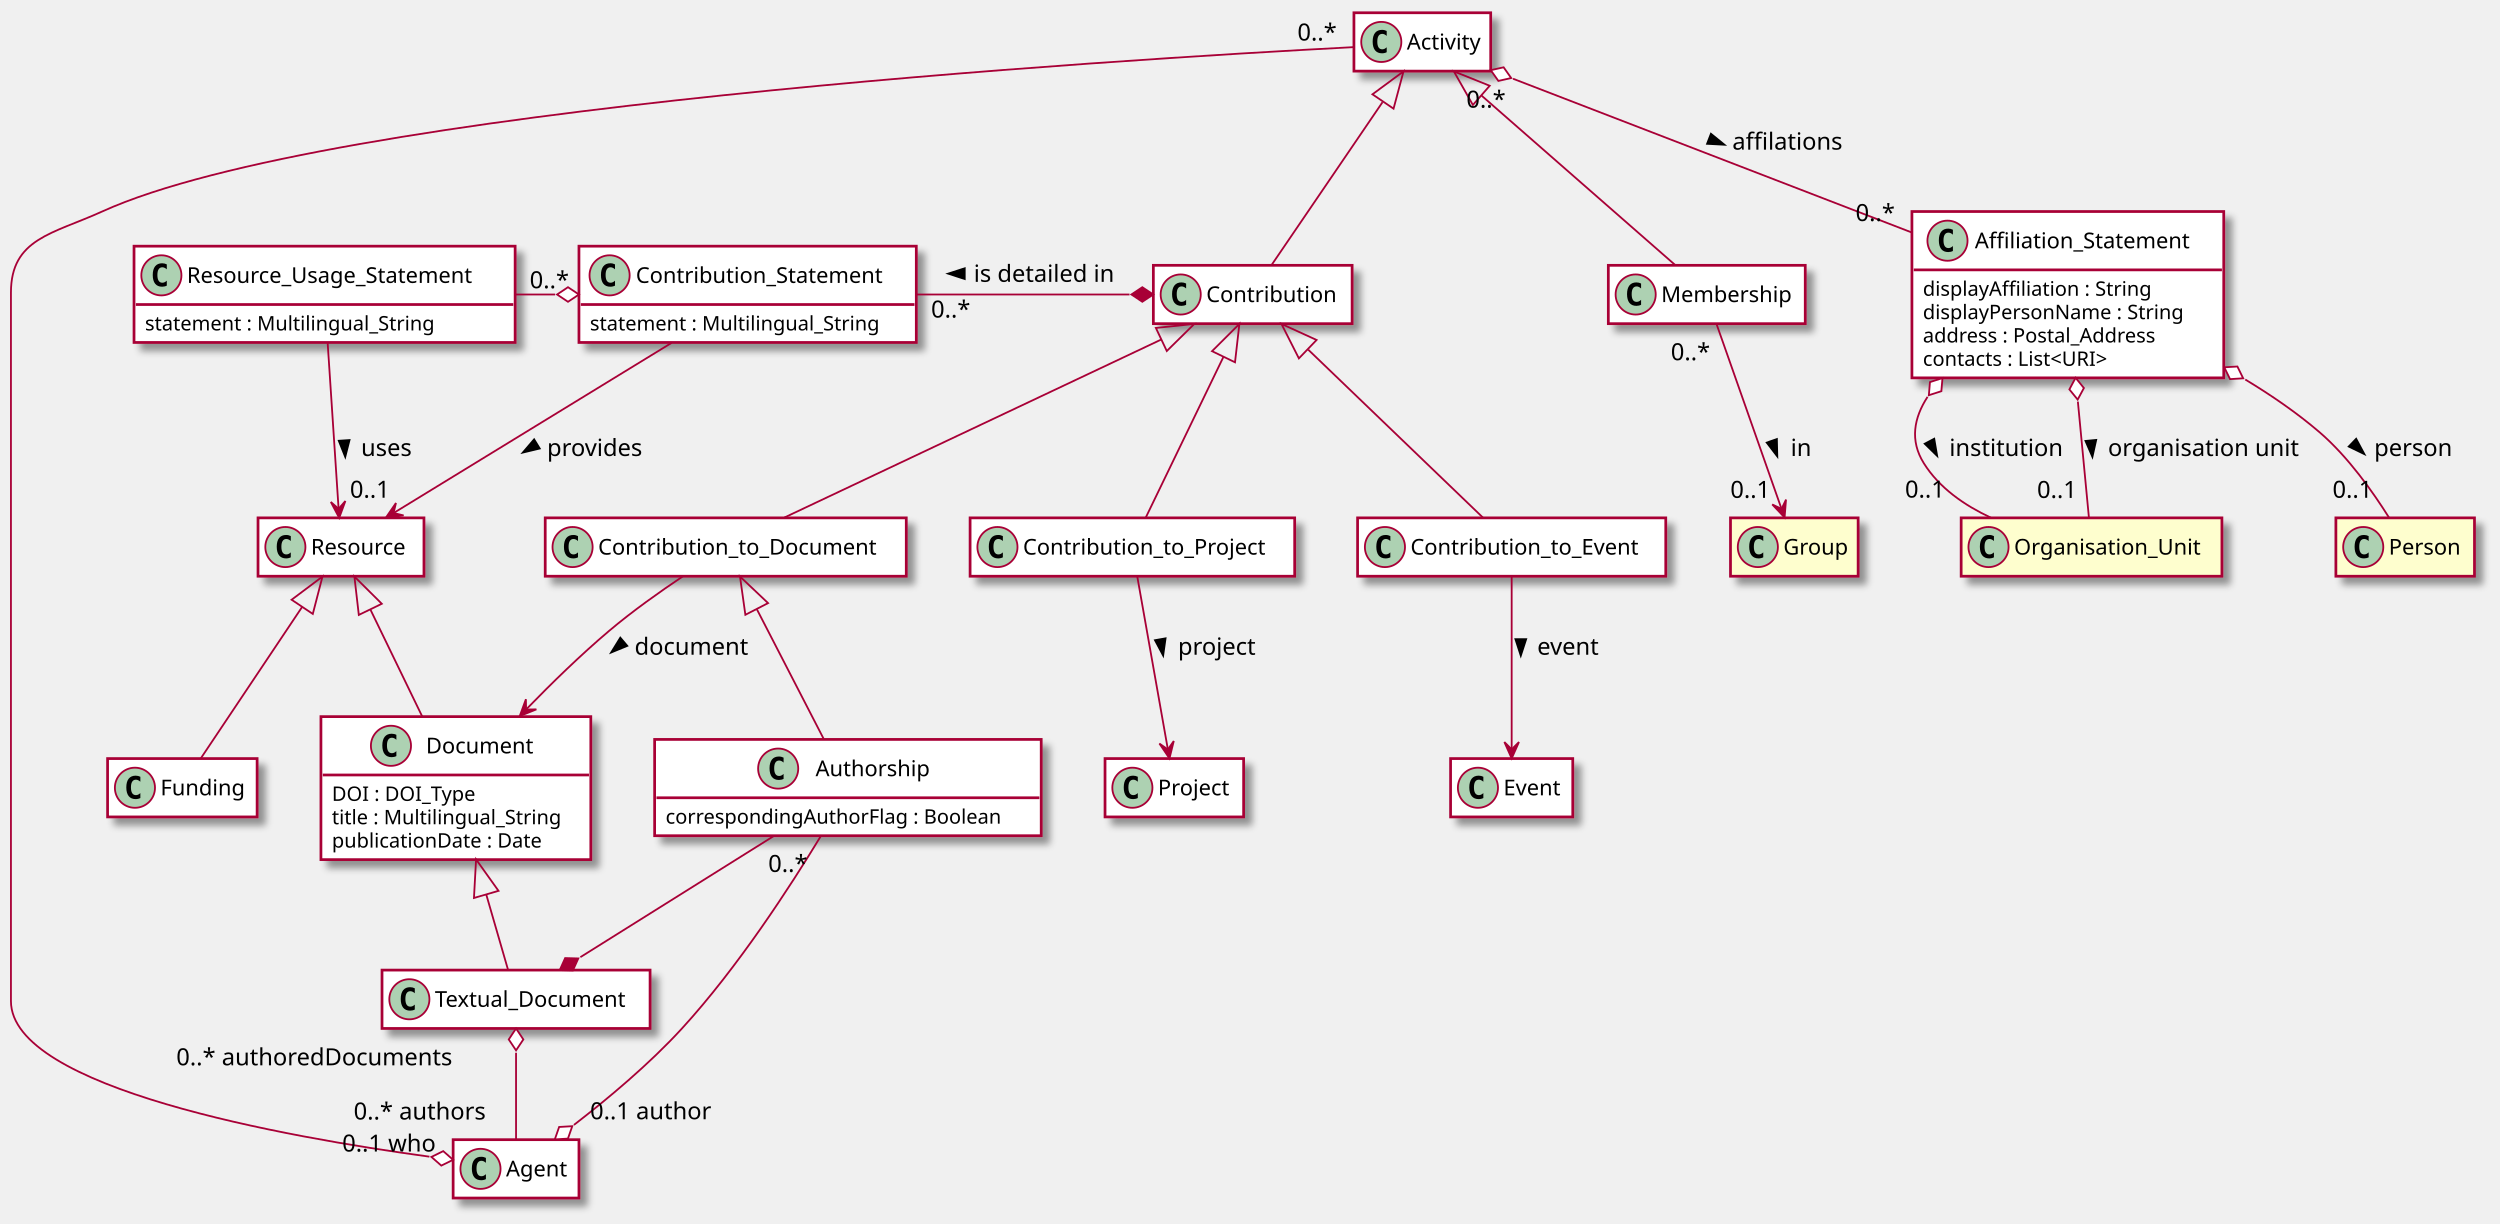
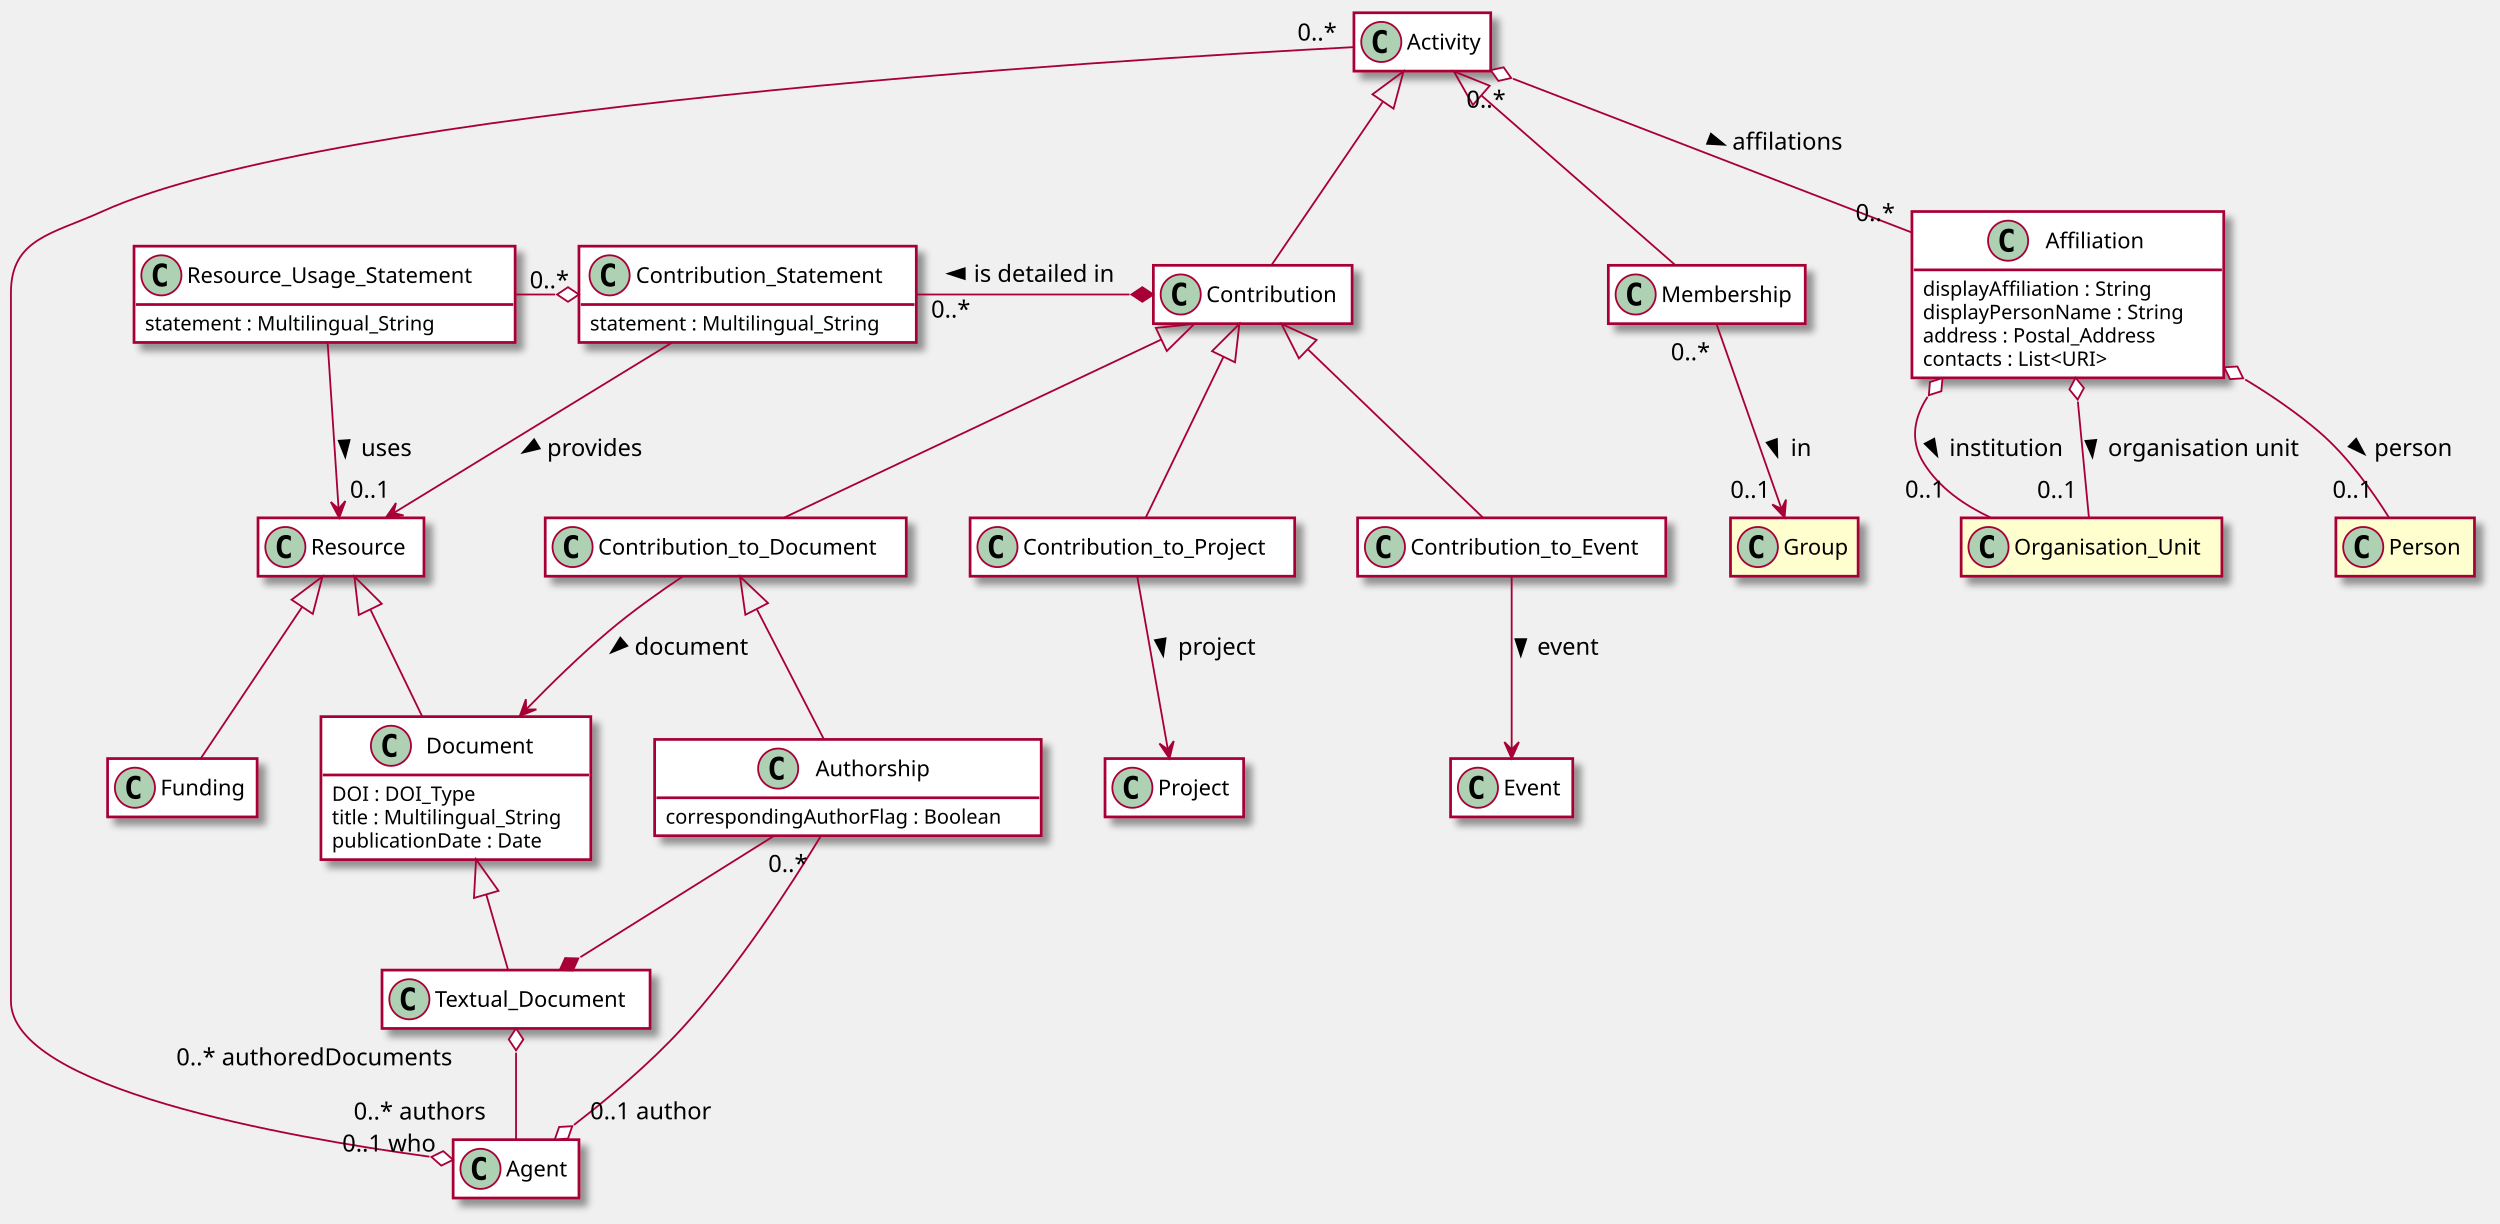
<svg xmlns="http://www.w3.org/2000/svg" contentScriptType="application/ecmascript" contentStyleType="text/css" height="671px" preserveAspectRatio="none" style="width:1371px;height:671px;background:#FFFFFF;" version="1.1" viewBox="0 0 1371 671" width="1371px" zoomAndPan="magnify">
  <defs>
-     <filter height="300%" id="fdvazflbhv14t" width="300%" x="-1" y="-1">
+     <filter height="300%" id="f17tbpkpw16xdt" width="300%" x="-1" y="-1">
      <feGaussianBlur result="blurOut" stdDeviation="2.0" />
      <feColorMatrix in="blurOut" result="blurOut2" type="matrix" values="0 0 0 0 0 0 0 0 0 0 0 0 0 0 0 0 0 0 .4 0" />
      <feOffset dx="4.0" dy="4.0" in="blurOut2" result="blurOut3" />
      <feBlend in="SourceGraphic" in2="blurOut3" mode="normal" />
    </filter>
  </defs>
  <g>
-     <rect codeLine="52" fill="#FFFFFF" filter="url(#fdvazflbhv14t)" height="32" id="Activity" style="stroke:#A80036;stroke-width:1.5;" width="75" x="742.5" y="7" />
+     <rect codeLine="52" fill="#FFFFFF" filter="url(#f17tbpkpw16xdt)" height="32" id="Activity" style="stroke:#A80036;stroke-width:1.5;" width="75" x="742.5" y="7" />
    <ellipse cx="757.5" cy="23" fill="#ADD1B2" rx="11" ry="11" style="stroke:#A80036;stroke-width:1.0;" />
    <path d="M760.469,28.641 Q759.891,28.938 759.25,29.078 Q758.609,29.234 757.906,29.234 Q755.406,29.234 754.078,27.594 Q752.766,25.938 752.766,22.812 Q752.766,19.688 754.078,18.031 Q755.406,16.375 757.906,16.375 Q758.609,16.375 759.25,16.531 Q759.906,16.688 760.469,16.984 L760.469,19.703 Q759.844,19.125 759.25,18.859 Q758.656,18.578 758.031,18.578 Q756.688,18.578 756,19.656 Q755.312,20.719 755.312,22.812 Q755.312,24.906 756,25.984 Q756.688,27.047 758.031,27.047 Q758.656,27.047 759.25,26.781 Q759.844,26.5 760.469,25.922 L760.469,28.641 Z " fill="#000000" />
    <text fill="#000000" font-family="sans-serif" font-size="12" lengthAdjust="spacing" textLength="43" x="771.5" y="27.154">Activity</text>
-     <rect codeLine="23" fill="#FFFFFF" filter="url(#fdvazflbhv14t)" height="32" id="Agent" style="stroke:#A80036;stroke-width:1.5;" width="69" x="248.5" y="625" />
+     <rect codeLine="23" fill="#FFFFFF" filter="url(#f17tbpkpw16xdt)" height="32" id="Agent" style="stroke:#A80036;stroke-width:1.5;" width="69" x="248.5" y="625" />
    <ellipse cx="263.5" cy="641" fill="#ADD1B2" rx="11" ry="11" style="stroke:#A80036;stroke-width:1.0;" />
    <path d="M266.469,646.641 Q265.891,646.938 265.25,647.078 Q264.609,647.234 263.906,647.234 Q261.406,647.234 260.078,645.594 Q258.766,643.938 258.766,640.812 Q258.766,637.688 260.078,636.031 Q261.406,634.375 263.906,634.375 Q264.609,634.375 265.25,634.531 Q265.906,634.688 266.469,634.984 L266.469,637.703 Q265.844,637.125 265.25,636.859 Q264.656,636.578 264.031,636.578 Q262.688,636.578 262,637.656 Q261.312,638.719 261.312,640.812 Q261.312,642.906 262,643.984 Q262.688,645.047 264.031,645.047 Q264.656,645.047 265.25,644.781 Q265.844,644.5 266.469,643.922 L266.469,646.641 Z " fill="#000000" />
    <text fill="#000000" font-family="sans-serif" font-size="12" lengthAdjust="spacing" textLength="37" x="277.5" y="645.154">Agent</text>
-     <rect codeLine="88" fill="#FFFFFF" filter="url(#fdvazflbhv14t)" height="32" id="Contribution" style="stroke:#A80036;stroke-width:1.5;" width="109" x="632.5" y="145.5" />
+     <rect codeLine="88" fill="#FFFFFF" filter="url(#f17tbpkpw16xdt)" height="32" id="Contribution" style="stroke:#A80036;stroke-width:1.5;" width="109" x="632.5" y="145.5" />
    <ellipse cx="647.5" cy="161.5" fill="#ADD1B2" rx="11" ry="11" style="stroke:#A80036;stroke-width:1.0;" />
    <path d="M650.469,167.141 Q649.891,167.438 649.25,167.578 Q648.609,167.734 647.906,167.734 Q645.406,167.734 644.078,166.094 Q642.766,164.438 642.766,161.312 Q642.766,158.188 644.078,156.531 Q645.406,154.875 647.906,154.875 Q648.609,154.875 649.25,155.031 Q649.906,155.188 650.469,155.484 L650.469,158.203 Q649.844,157.625 649.25,157.359 Q648.656,157.078 648.031,157.078 Q646.688,157.078 646,158.156 Q645.312,159.219 645.312,161.312 Q645.312,163.406 646,164.484 Q646.688,165.547 648.031,165.547 Q648.656,165.547 649.25,165.281 Q649.844,165 650.469,164.422 L650.469,167.141 Z " fill="#000000" />
    <text fill="#000000" font-family="sans-serif" font-size="12" lengthAdjust="spacing" textLength="77" x="661.5" y="165.654">Contribution</text>
-     <rect codeLine="94" fill="#FFFFFF" filter="url(#fdvazflbhv14t)" height="52.805" id="Contribution_Statement" style="stroke:#A80036;stroke-width:1.5;" width="185" x="317.5" y="135" />
+     <rect codeLine="94" fill="#FFFFFF" filter="url(#f17tbpkpw16xdt)" height="52.805" id="Contribution_Statement" style="stroke:#A80036;stroke-width:1.5;" width="185" x="317.5" y="135" />
    <ellipse cx="334.3" cy="151" fill="#ADD1B2" rx="11" ry="11" style="stroke:#A80036;stroke-width:1.0;" />
    <path d="M337.269,156.641 Q336.691,156.938 336.05,157.078 Q335.409,157.234 334.706,157.234 Q332.206,157.234 330.878,155.594 Q329.566,153.938 329.566,150.812 Q329.566,147.688 330.878,146.031 Q332.206,144.375 334.706,144.375 Q335.409,144.375 336.05,144.531 Q336.706,144.688 337.269,144.984 L337.269,147.703 Q336.644,147.125 336.05,146.859 Q335.456,146.578 334.831,146.578 Q333.488,146.578 332.8,147.656 Q332.113,148.719 332.113,150.812 Q332.113,152.906 332.8,153.984 Q333.488,155.047 334.831,155.047 Q335.456,155.047 336.05,154.781 Q336.644,154.5 337.269,153.922 L337.269,156.641 Z " fill="#000000" />
    <text fill="#000000" font-family="sans-serif" font-size="12" lengthAdjust="spacing" textLength="149" x="348.7" y="155.154">Contribution_Statement</text>
    <line style="stroke:#A80036;stroke-width:1.5;" x1="318.5" x2="501.5" y1="167" y2="167" />
    <text fill="#000000" font-family="sans-serif" font-size="11" lengthAdjust="spacing" textLength="173" x="323.5" y="181.21">statement : Multilingual_String</text>
-     <rect codeLine="98" fill="#FFFFFF" filter="url(#fdvazflbhv14t)" height="52.805" id="Resource_Usage_Statement" style="stroke:#A80036;stroke-width:1.5;" width="209" x="73.5" y="135" />
+     <rect codeLine="98" fill="#FFFFFF" filter="url(#f17tbpkpw16xdt)" height="52.805" id="Resource_Usage_Statement" style="stroke:#A80036;stroke-width:1.5;" width="209" x="73.5" y="135" />
    <ellipse cx="88.5" cy="151" fill="#ADD1B2" rx="11" ry="11" style="stroke:#A80036;stroke-width:1.0;" />
    <path d="M91.469,156.641 Q90.891,156.938 90.25,157.078 Q89.609,157.234 88.906,157.234 Q86.406,157.234 85.078,155.594 Q83.766,153.938 83.766,150.812 Q83.766,147.688 85.078,146.031 Q86.406,144.375 88.906,144.375 Q89.609,144.375 90.25,144.531 Q90.906,144.688 91.469,144.984 L91.469,147.703 Q90.844,147.125 90.25,146.859 Q89.656,146.578 89.031,146.578 Q87.688,146.578 87,147.656 Q86.312,148.719 86.312,150.812 Q86.312,152.906 87,153.984 Q87.688,155.047 89.031,155.047 Q89.656,155.047 90.25,154.781 Q90.844,154.5 91.469,153.922 L91.469,156.641 Z " fill="#000000" />
    <text fill="#000000" font-family="sans-serif" font-size="12" lengthAdjust="spacing" textLength="177" x="102.5" y="155.154">Resource_Usage_Statement</text>
    <line style="stroke:#A80036;stroke-width:1.5;" x1="74.5" x2="281.5" y1="167" y2="167" />
    <text fill="#000000" font-family="sans-serif" font-size="11" lengthAdjust="spacing" textLength="173" x="79.5" y="181.21">statement : Multilingual_String</text>
-     <rect codeLine="102" fill="#FFFFFF" filter="url(#fdvazflbhv14t)" height="32" id="Resource" style="stroke:#A80036;stroke-width:1.5;" width="91" x="141.5" y="284" />
+     <rect codeLine="102" fill="#FFFFFF" filter="url(#f17tbpkpw16xdt)" height="32" id="Resource" style="stroke:#A80036;stroke-width:1.5;" width="91" x="141.5" y="284" />
    <ellipse cx="156.5" cy="300" fill="#ADD1B2" rx="11" ry="11" style="stroke:#A80036;stroke-width:1.0;" />
    <path d="M159.469,305.641 Q158.891,305.938 158.25,306.078 Q157.609,306.234 156.906,306.234 Q154.406,306.234 153.078,304.594 Q151.766,302.938 151.766,299.812 Q151.766,296.688 153.078,295.031 Q154.406,293.375 156.906,293.375 Q157.609,293.375 158.25,293.531 Q158.906,293.688 159.469,293.984 L159.469,296.703 Q158.844,296.125 158.25,295.859 Q157.656,295.578 157.031,295.578 Q155.688,295.578 155,296.656 Q154.312,297.719 154.312,299.812 Q154.312,301.906 155,302.984 Q155.688,304.047 157.031,304.047 Q157.656,304.047 158.25,303.781 Q158.844,303.5 159.469,302.922 L159.469,305.641 Z " fill="#000000" />
    <text fill="#000000" font-family="sans-serif" font-size="12" lengthAdjust="spacing" textLength="59" x="170.5" y="304.154">Resource</text>
-     <rect codeLine="105" fill="#FFFFFF" filter="url(#fdvazflbhv14t)" height="32" id="Funding" style="stroke:#A80036;stroke-width:1.5;" width="82" x="59" y="416" />
+     <rect codeLine="105" fill="#FFFFFF" filter="url(#f17tbpkpw16xdt)" height="32" id="Funding" style="stroke:#A80036;stroke-width:1.5;" width="82" x="59" y="416" />
    <ellipse cx="74" cy="432" fill="#ADD1B2" rx="11" ry="11" style="stroke:#A80036;stroke-width:1.0;" />
    <path d="M76.969,437.641 Q76.391,437.938 75.75,438.078 Q75.109,438.234 74.406,438.234 Q71.906,438.234 70.578,436.594 Q69.266,434.938 69.266,431.812 Q69.266,428.688 70.578,427.031 Q71.906,425.375 74.406,425.375 Q75.109,425.375 75.75,425.531 Q76.406,425.688 76.969,425.984 L76.969,428.703 Q76.344,428.125 75.75,427.859 Q75.156,427.578 74.531,427.578 Q73.188,427.578 72.5,428.656 Q71.812,429.719 71.812,431.812 Q71.812,433.906 72.5,434.984 Q73.188,436.047 74.531,436.047 Q75.156,436.047 75.75,435.781 Q76.344,435.5 76.969,434.922 L76.969,437.641 Z " fill="#000000" />
    <text fill="#000000" font-family="sans-serif" font-size="12" lengthAdjust="spacing" textLength="50" x="88" y="436.154">Funding</text>
-     <rect codeLine="111" fill="#FFFFFF" filter="url(#fdvazflbhv14t)" height="32" id="Contribution_to_Document" style="stroke:#A80036;stroke-width:1.5;" width="198" x="299" y="284" />
+     <rect codeLine="111" fill="#FFFFFF" filter="url(#f17tbpkpw16xdt)" height="32" id="Contribution_to_Document" style="stroke:#A80036;stroke-width:1.5;" width="198" x="299" y="284" />
    <ellipse cx="314" cy="300" fill="#ADD1B2" rx="11" ry="11" style="stroke:#A80036;stroke-width:1.0;" />
    <path d="M316.969,305.641 Q316.391,305.938 315.75,306.078 Q315.109,306.234 314.406,306.234 Q311.906,306.234 310.578,304.594 Q309.266,302.938 309.266,299.812 Q309.266,296.688 310.578,295.031 Q311.906,293.375 314.406,293.375 Q315.109,293.375 315.75,293.531 Q316.406,293.688 316.969,293.984 L316.969,296.703 Q316.344,296.125 315.75,295.859 Q315.156,295.578 314.531,295.578 Q313.188,295.578 312.5,296.656 Q311.812,297.719 311.812,299.812 Q311.812,301.906 312.5,302.984 Q313.188,304.047 314.531,304.047 Q315.156,304.047 315.75,303.781 Q316.344,303.5 316.969,302.922 L316.969,305.641 Z " fill="#000000" />
    <text fill="#000000" font-family="sans-serif" font-size="12" lengthAdjust="spacing" textLength="166" x="328" y="304.154">Contribution_to_Document</text>
-     <rect codeLine="8" fill="#FFFFFF" filter="url(#fdvazflbhv14t)" height="78.414" id="Document" style="stroke:#A80036;stroke-width:1.5;" width="148" x="176" y="393" />
+     <rect codeLine="8" fill="#FFFFFF" filter="url(#f17tbpkpw16xdt)" height="78.414" id="Document" style="stroke:#A80036;stroke-width:1.5;" width="148" x="176" y="393" />
    <ellipse cx="214.4" cy="409" fill="#ADD1B2" rx="11" ry="11" style="stroke:#A80036;stroke-width:1.0;" />
    <path d="M217.369,414.641 Q216.791,414.938 216.15,415.078 Q215.509,415.234 214.806,415.234 Q212.306,415.234 210.978,413.594 Q209.666,411.938 209.666,408.812 Q209.666,405.688 210.978,404.031 Q212.306,402.375 214.806,402.375 Q215.509,402.375 216.15,402.531 Q216.806,402.688 217.369,402.984 L217.369,405.703 Q216.744,405.125 216.15,404.859 Q215.556,404.578 214.931,404.578 Q213.588,404.578 212.9,405.656 Q212.213,406.719 212.213,408.812 Q212.213,410.906 212.9,411.984 Q213.588,413.047 214.931,413.047 Q215.556,413.047 216.15,412.781 Q216.744,412.5 217.369,411.922 L217.369,414.641 Z " fill="#000000" />
    <text fill="#000000" font-family="sans-serif" font-size="12" lengthAdjust="spacing" textLength="64" x="233.6" y="413.154">Document</text>
    <line style="stroke:#A80036;stroke-width:1.5;" x1="177" x2="323" y1="425" y2="425" />
    <text fill="#000000" font-family="sans-serif" font-size="11" lengthAdjust="spacing" textLength="85" x="182" y="439.21">DOI : DOI_Type</text>
    <text fill="#000000" font-family="sans-serif" font-size="11" lengthAdjust="spacing" textLength="136" x="182" y="452.015">title : Multilingual_String</text>
    <text fill="#000000" font-family="sans-serif" font-size="11" lengthAdjust="spacing" textLength="125" x="182" y="464.82">publicationDate : Date</text>
-     <rect codeLine="116" fill="#FFFFFF" filter="url(#fdvazflbhv14t)" height="52.805" id="Authorship" style="stroke:#A80036;stroke-width:1.5;" width="212" x="359" y="405.5" />
+     <rect codeLine="116" fill="#FFFFFF" filter="url(#f17tbpkpw16xdt)" height="52.805" id="Authorship" style="stroke:#A80036;stroke-width:1.5;" width="212" x="359" y="405.5" />
    <ellipse cx="426.75" cy="421.5" fill="#ADD1B2" rx="11" ry="11" style="stroke:#A80036;stroke-width:1.0;" />
    <path d="M429.719,427.141 Q429.141,427.438 428.5,427.578 Q427.859,427.734 427.156,427.734 Q424.656,427.734 423.328,426.094 Q422.016,424.438 422.016,421.312 Q422.016,418.188 423.328,416.531 Q424.656,414.875 427.156,414.875 Q427.859,414.875 428.5,415.031 Q429.156,415.188 429.719,415.484 L429.719,418.203 Q429.094,417.625 428.5,417.359 Q427.906,417.078 427.281,417.078 Q425.938,417.078 425.25,418.156 Q424.562,419.219 424.562,421.312 Q424.562,423.406 425.25,424.484 Q425.938,425.547 427.281,425.547 Q427.906,425.547 428.5,425.281 Q429.094,425 429.719,424.422 L429.719,427.141 Z " fill="#000000" />
    <text fill="#000000" font-family="sans-serif" font-size="12" lengthAdjust="spacing" textLength="68" x="447.25" y="425.654">Authorship</text>
    <line style="stroke:#A80036;stroke-width:1.5;" x1="360" x2="570" y1="437.5" y2="437.5" />
    <text fill="#000000" font-family="sans-serif" font-size="11" lengthAdjust="spacing" textLength="200" x="365" y="451.71">correspondingAuthorFlag : Boolean</text>
-     <rect codeLine="13" fill="#FFFFFF" filter="url(#fdvazflbhv14t)" height="32" id="Textual_Document" style="stroke:#A80036;stroke-width:1.5;" width="147" x="209.5" y="532" />
+     <rect codeLine="13" fill="#FFFFFF" filter="url(#f17tbpkpw16xdt)" height="32" id="Textual_Document" style="stroke:#A80036;stroke-width:1.5;" width="147" x="209.5" y="532" />
    <ellipse cx="224.5" cy="548" fill="#ADD1B2" rx="11" ry="11" style="stroke:#A80036;stroke-width:1.0;" />
    <path d="M227.469,553.641 Q226.891,553.938 226.25,554.078 Q225.609,554.234 224.906,554.234 Q222.406,554.234 221.078,552.594 Q219.766,550.938 219.766,547.812 Q219.766,544.688 221.078,543.031 Q222.406,541.375 224.906,541.375 Q225.609,541.375 226.25,541.531 Q226.906,541.688 227.469,541.984 L227.469,544.703 Q226.844,544.125 226.25,543.859 Q225.656,543.578 225.031,543.578 Q223.688,543.578 223,544.656 Q222.312,545.719 222.312,547.812 Q222.312,549.906 223,550.984 Q223.688,552.047 225.031,552.047 Q225.656,552.047 226.25,551.781 Q226.844,551.5 227.469,550.922 L227.469,553.641 Z " fill="#000000" />
    <text fill="#000000" font-family="sans-serif" font-size="12" lengthAdjust="spacing" textLength="115" x="238.5" y="552.154">Textual_Document</text>
-     <rect codeLine="72" fill="#FFFFFF" filter="url(#fdvazflbhv14t)" height="32" id="Contribution_to_Project" style="stroke:#A80036;stroke-width:1.5;" width="178" x="532" y="284" />
+     <rect codeLine="72" fill="#FFFFFF" filter="url(#f17tbpkpw16xdt)" height="32" id="Contribution_to_Project" style="stroke:#A80036;stroke-width:1.5;" width="178" x="532" y="284" />
    <ellipse cx="547" cy="300" fill="#ADD1B2" rx="11" ry="11" style="stroke:#A80036;stroke-width:1.0;" />
    <path d="M549.969,305.641 Q549.391,305.938 548.75,306.078 Q548.109,306.234 547.406,306.234 Q544.906,306.234 543.578,304.594 Q542.266,302.938 542.266,299.812 Q542.266,296.688 543.578,295.031 Q544.906,293.375 547.406,293.375 Q548.109,293.375 548.75,293.531 Q549.406,293.688 549.969,293.984 L549.969,296.703 Q549.344,296.125 548.75,295.859 Q548.156,295.578 547.531,295.578 Q546.188,295.578 545.5,296.656 Q544.812,297.719 544.812,299.812 Q544.812,301.906 545.5,302.984 Q546.188,304.047 547.531,304.047 Q548.156,304.047 548.75,303.781 Q549.344,303.5 549.969,302.922 L549.969,305.641 Z " fill="#000000" />
    <text fill="#000000" font-family="sans-serif" font-size="12" lengthAdjust="spacing" textLength="146" x="561" y="304.154">Contribution_to_Project</text>
-     <rect codeLine="75" fill="#FFFFFF" filter="url(#fdvazflbhv14t)" height="32" id="Project" style="stroke:#A80036;stroke-width:1.5;" width="76" x="606" y="416" />
+     <rect codeLine="75" fill="#FFFFFF" filter="url(#f17tbpkpw16xdt)" height="32" id="Project" style="stroke:#A80036;stroke-width:1.5;" width="76" x="606" y="416" />
    <ellipse cx="621" cy="432" fill="#ADD1B2" rx="11" ry="11" style="stroke:#A80036;stroke-width:1.0;" />
    <path d="M623.969,437.641 Q623.391,437.938 622.75,438.078 Q622.109,438.234 621.406,438.234 Q618.906,438.234 617.578,436.594 Q616.266,434.938 616.266,431.812 Q616.266,428.688 617.578,427.031 Q618.906,425.375 621.406,425.375 Q622.109,425.375 622.75,425.531 Q623.406,425.688 623.969,425.984 L623.969,428.703 Q623.344,428.125 622.75,427.859 Q622.156,427.578 621.531,427.578 Q620.188,427.578 619.5,428.656 Q618.812,429.719 618.812,431.812 Q618.812,433.906 619.5,434.984 Q620.188,436.047 621.531,436.047 Q622.156,436.047 622.75,435.781 Q623.344,435.5 623.969,434.922 L623.969,437.641 Z " fill="#000000" />
    <text fill="#000000" font-family="sans-serif" font-size="12" lengthAdjust="spacing" textLength="44" x="635" y="436.154">Project</text>
-     <rect codeLine="80" fill="#FFFFFF" filter="url(#fdvazflbhv14t)" height="32" id="Contribution_to_Event" style="stroke:#A80036;stroke-width:1.5;" width="169" x="744.5" y="284" />
+     <rect codeLine="80" fill="#FFFFFF" filter="url(#f17tbpkpw16xdt)" height="32" id="Contribution_to_Event" style="stroke:#A80036;stroke-width:1.5;" width="169" x="744.5" y="284" />
    <ellipse cx="759.5" cy="300" fill="#ADD1B2" rx="11" ry="11" style="stroke:#A80036;stroke-width:1.0;" />
    <path d="M762.469,305.641 Q761.891,305.938 761.25,306.078 Q760.609,306.234 759.906,306.234 Q757.406,306.234 756.078,304.594 Q754.766,302.938 754.766,299.812 Q754.766,296.688 756.078,295.031 Q757.406,293.375 759.906,293.375 Q760.609,293.375 761.25,293.531 Q761.906,293.688 762.469,293.984 L762.469,296.703 Q761.844,296.125 761.25,295.859 Q760.656,295.578 760.031,295.578 Q758.688,295.578 758,296.656 Q757.312,297.719 757.312,299.812 Q757.312,301.906 758,302.984 Q758.688,304.047 760.031,304.047 Q760.656,304.047 761.25,303.781 Q761.844,303.5 762.469,302.922 L762.469,305.641 Z " fill="#000000" />
    <text fill="#000000" font-family="sans-serif" font-size="12" lengthAdjust="spacing" textLength="137" x="773.5" y="304.154">Contribution_to_Event</text>
-     <rect codeLine="83" fill="#FFFFFF" filter="url(#fdvazflbhv14t)" height="32" id="Event" style="stroke:#A80036;stroke-width:1.5;" width="67" x="795.5" y="416" />
+     <rect codeLine="83" fill="#FFFFFF" filter="url(#f17tbpkpw16xdt)" height="32" id="Event" style="stroke:#A80036;stroke-width:1.5;" width="67" x="795.5" y="416" />
    <ellipse cx="810.5" cy="432" fill="#ADD1B2" rx="11" ry="11" style="stroke:#A80036;stroke-width:1.0;" />
    <path d="M813.469,437.641 Q812.891,437.938 812.25,438.078 Q811.609,438.234 810.906,438.234 Q808.406,438.234 807.078,436.594 Q805.766,434.938 805.766,431.812 Q805.766,428.688 807.078,427.031 Q808.406,425.375 810.906,425.375 Q811.609,425.375 812.25,425.531 Q812.906,425.688 813.469,425.984 L813.469,428.703 Q812.844,428.125 812.25,427.859 Q811.656,427.578 811.031,427.578 Q809.688,427.578 809,428.656 Q808.312,429.719 808.312,431.812 Q808.312,433.906 809,434.984 Q809.688,436.047 811.031,436.047 Q811.656,436.047 812.25,435.781 Q812.844,435.5 813.469,434.922 L813.469,437.641 Z " fill="#000000" />
    <text fill="#000000" font-family="sans-serif" font-size="12" lengthAdjust="spacing" textLength="35" x="824.5" y="436.154">Event</text>
-     <rect codeLine="57" fill="#FFFFFF" filter="url(#fdvazflbhv14t)" height="32" id="Membership" style="stroke:#A80036;stroke-width:1.5;" width="108" x="882" y="145.5" />
+     <rect codeLine="57" fill="#FFFFFF" filter="url(#f17tbpkpw16xdt)" height="32" id="Membership" style="stroke:#A80036;stroke-width:1.5;" width="108" x="882" y="145.5" />
    <ellipse cx="897" cy="161.5" fill="#ADD1B2" rx="11" ry="11" style="stroke:#A80036;stroke-width:1.0;" />
    <path d="M899.969,167.141 Q899.391,167.438 898.75,167.578 Q898.109,167.734 897.406,167.734 Q894.906,167.734 893.578,166.094 Q892.266,164.438 892.266,161.312 Q892.266,158.188 893.578,156.531 Q894.906,154.875 897.406,154.875 Q898.109,154.875 898.75,155.031 Q899.406,155.188 899.969,155.484 L899.969,158.203 Q899.344,157.625 898.75,157.359 Q898.156,157.078 897.531,157.078 Q896.188,157.078 895.5,158.156 Q894.812,159.219 894.812,161.312 Q894.812,163.406 895.5,164.484 Q896.188,165.547 897.531,165.547 Q898.156,165.547 898.75,165.281 Q899.344,165 899.969,164.422 L899.969,167.141 Z " fill="#000000" />
    <text fill="#000000" font-family="sans-serif" font-size="12" lengthAdjust="spacing" textLength="76" x="911" y="165.654">Membership</text>
-     <rect fill="#FEFECE" filter="url(#fdvazflbhv14t)" height="32" id="Group" style="stroke:#A80036;stroke-width:1.5;" width="70" x="949" y="284" />
+     <rect fill="#FEFECE" filter="url(#f17tbpkpw16xdt)" height="32" id="Group" style="stroke:#A80036;stroke-width:1.5;" width="70" x="949" y="284" />
    <ellipse cx="964" cy="300" fill="#ADD1B2" rx="11" ry="11" style="stroke:#A80036;stroke-width:1.0;" />
    <path d="M966.969,305.641 Q966.391,305.938 965.75,306.078 Q965.109,306.234 964.406,306.234 Q961.906,306.234 960.578,304.594 Q959.266,302.938 959.266,299.812 Q959.266,296.688 960.578,295.031 Q961.906,293.375 964.406,293.375 Q965.109,293.375 965.75,293.531 Q966.406,293.688 966.969,293.984 L966.969,296.703 Q966.344,296.125 965.75,295.859 Q965.156,295.578 964.531,295.578 Q963.188,295.578 962.5,296.656 Q961.812,297.719 961.812,299.812 Q961.812,301.906 962.5,302.984 Q963.188,304.047 964.531,304.047 Q965.156,304.047 965.75,303.781 Q966.344,303.5 966.969,302.922 L966.969,305.641 Z " fill="#000000" />
    <text fill="#000000" font-family="sans-serif" font-size="12" lengthAdjust="spacing" textLength="38" x="978" y="304.154">Group</text>
-     <rect codeLine="135" fill="#FFFFFF" filter="url(#fdvazflbhv14t)" height="91.219" id="Affiliation_Statement" style="stroke:#A80036;stroke-width:1.5;" width="171" x="1048.5" y="116" />
-     <ellipse cx="1068" cy="132" fill="#ADD1B2" rx="11" ry="11" style="stroke:#A80036;stroke-width:1.0;" />
-     <path d="M1070.969,137.641 Q1070.391,137.938 1069.75,138.078 Q1069.109,138.234 1068.406,138.234 Q1065.906,138.234 1064.578,136.594 Q1063.266,134.938 1063.266,131.812 Q1063.266,128.688 1064.578,127.031 Q1065.906,125.375 1068.406,125.375 Q1069.109,125.375 1069.75,125.531 Q1070.406,125.688 1070.969,125.984 L1070.969,128.703 Q1070.344,128.125 1069.75,127.859 Q1069.156,127.578 1068.531,127.578 Q1067.188,127.578 1066.5,128.656 Q1065.812,129.719 1065.812,131.812 Q1065.812,133.906 1066.5,134.984 Q1067.188,136.047 1068.531,136.047 Q1069.156,136.047 1069.75,135.781 Q1070.344,135.5 1070.969,134.922 L1070.969,137.641 Z " fill="#000000" />
-     <text fill="#000000" font-family="sans-serif" font-size="12" lengthAdjust="spacing" textLength="129" x="1083" y="136.154">Affiliation_Statement</text>
+     <rect codeLine="135" fill="#FFFFFF" filter="url(#f17tbpkpw16xdt)" height="91.219" id="Affiliation" style="stroke:#A80036;stroke-width:1.5;" width="171" x="1048.5" y="116" />
+     <ellipse cx="1101.25" cy="132" fill="#ADD1B2" rx="11" ry="11" style="stroke:#A80036;stroke-width:1.0;" />
+     <path d="M1104.219,137.641 Q1103.641,137.938 1103,138.078 Q1102.359,138.234 1101.656,138.234 Q1099.156,138.234 1097.828,136.594 Q1096.516,134.938 1096.516,131.812 Q1096.516,128.688 1097.828,127.031 Q1099.156,125.375 1101.656,125.375 Q1102.359,125.375 1103,125.531 Q1103.656,125.688 1104.219,125.984 L1104.219,128.703 Q1103.594,128.125 1103,127.859 Q1102.406,127.578 1101.781,127.578 Q1100.438,127.578 1099.75,128.656 Q1099.062,129.719 1099.062,131.812 Q1099.062,133.906 1099.75,134.984 Q1100.438,136.047 1101.781,136.047 Q1102.406,136.047 1103,135.781 Q1103.594,135.5 1104.219,134.922 L1104.219,137.641 Z " fill="#000000" />
+     <text fill="#000000" font-family="sans-serif" font-size="12" lengthAdjust="spacing" textLength="57" x="1121.75" y="136.154">Affiliation</text>
    <line style="stroke:#A80036;stroke-width:1.5;" x1="1049.5" x2="1218.5" y1="148" y2="148" />
    <text fill="#000000" font-family="sans-serif" font-size="11" lengthAdjust="spacing" textLength="138" x="1054.5" y="162.21">displayAffiliation : String</text>
    <text fill="#000000" font-family="sans-serif" font-size="11" lengthAdjust="spacing" textLength="159" x="1054.5" y="175.015">displayPersonName : String</text>
    <text fill="#000000" font-family="sans-serif" font-size="11" lengthAdjust="spacing" textLength="147" x="1054.5" y="187.82">address : Postal_Address</text>
    <text fill="#000000" font-family="sans-serif" font-size="11" lengthAdjust="spacing" textLength="116" x="1054.5" y="200.625">contacts : List&lt;URI&gt;</text>
-     <rect fill="#FEFECE" filter="url(#fdvazflbhv14t)" height="32" id="Organisation_Unit" style="stroke:#A80036;stroke-width:1.5;" width="143" x="1075.5" y="284" />
+     <rect fill="#FEFECE" filter="url(#f17tbpkpw16xdt)" height="32" id="Organisation_Unit" style="stroke:#A80036;stroke-width:1.5;" width="143" x="1075.5" y="284" />
    <ellipse cx="1090.5" cy="300" fill="#ADD1B2" rx="11" ry="11" style="stroke:#A80036;stroke-width:1.0;" />
    <path d="M1093.469,305.641 Q1092.891,305.938 1092.25,306.078 Q1091.609,306.234 1090.906,306.234 Q1088.406,306.234 1087.078,304.594 Q1085.766,302.938 1085.766,299.812 Q1085.766,296.688 1087.078,295.031 Q1088.406,293.375 1090.906,293.375 Q1091.609,293.375 1092.25,293.531 Q1092.906,293.688 1093.469,293.984 L1093.469,296.703 Q1092.844,296.125 1092.25,295.859 Q1091.656,295.578 1091.031,295.578 Q1089.688,295.578 1089,296.656 Q1088.312,297.719 1088.312,299.812 Q1088.312,301.906 1089,302.984 Q1089.688,304.047 1091.031,304.047 Q1091.656,304.047 1092.25,303.781 Q1092.844,303.5 1093.469,302.922 L1093.469,305.641 Z " fill="#000000" />
    <text fill="#000000" font-family="sans-serif" font-size="12" lengthAdjust="spacing" textLength="111" x="1104.5" y="304.154">Organisation_Unit</text>
-     <rect fill="#FEFECE" filter="url(#fdvazflbhv14t)" height="32" id="Person" style="stroke:#A80036;stroke-width:1.5;" width="76" x="1281" y="284" />
+     <rect fill="#FEFECE" filter="url(#f17tbpkpw16xdt)" height="32" id="Person" style="stroke:#A80036;stroke-width:1.5;" width="76" x="1281" y="284" />
    <ellipse cx="1296" cy="300" fill="#ADD1B2" rx="11" ry="11" style="stroke:#A80036;stroke-width:1.0;" />
    <path d="M1298.969,305.641 Q1298.391,305.938 1297.75,306.078 Q1297.109,306.234 1296.406,306.234 Q1293.906,306.234 1292.578,304.594 Q1291.266,302.938 1291.266,299.812 Q1291.266,296.688 1292.578,295.031 Q1293.906,293.375 1296.406,293.375 Q1297.109,293.375 1297.75,293.531 Q1298.406,293.688 1298.969,293.984 L1298.969,296.703 Q1298.344,296.125 1297.75,295.859 Q1297.156,295.578 1296.531,295.578 Q1295.188,295.578 1294.5,296.656 Q1293.812,297.719 1293.812,299.812 Q1293.812,301.906 1294.5,302.984 Q1295.188,304.047 1296.531,304.047 Q1297.156,304.047 1297.75,303.781 Q1298.344,303.5 1298.969,302.922 L1298.969,305.641 Z " fill="#000000" />
    <text fill="#000000" font-family="sans-serif" font-size="12" lengthAdjust="spacing" textLength="44" x="1310" y="304.154">Person</text>
    <path codeLine="269" d="M742.07,25.86 C611.35,32.74 180.71,59.28 56,116 C28.92,128.32 6,130.75 6,160.5 C6,160.5 6,160.5 6,549 C6,596.73 156.33,623.52 235.5,634.32 " fill="none" id="Activity-to-Agent" style="stroke:#A80036;stroke-width:1.0;" />
    <polygon fill="#FFFFFF" points="248.48,636.04,243.059,631.284,236.585,634.459,242.005,639.215,248.48,636.04" style="stroke:#A80036;stroke-width:1.0;" />
    <text fill="#000000" font-family="sans-serif" font-size="13" lengthAdjust="spacing" textLength="23" x="711.501" y="22.227">0..*</text>
    <text fill="#000000" font-family="sans-serif" font-size="13" lengthAdjust="spacing" textLength="53" x="187.662" y="631.519">0..1 who</text>
    <path codeLine="261" d="M502.62,161.5 C540.83,161.5 584.3,161.5 619.43,161.5 " fill="none" id="Contribution_Statement-to-Contribution" style="stroke:#A80036;stroke-width:1.0;" />
    <polygon fill="#A80036" points="632.45,161.5,626.45,157.5,620.45,161.5,626.45,165.5,632.45,161.5" style="stroke:#A80036;stroke-width:1.0;" />
    <polygon fill="#000000" points="520,150.066,529.045,153.005,529.045,147.127,520,150.066" style="stroke:#000000;stroke-width:1.0;" />
    <text fill="#000000" font-family="sans-serif" font-size="13" lengthAdjust="spacing" textLength="80" x="534" y="154.567">is detailed in</text>
    <text fill="#000000" font-family="sans-serif" font-size="13" lengthAdjust="spacing" textLength="23" x="510.592" y="174.154">0..*</text>
    <path codeLine="301" d="M758.19,56.01 C739.02,84.14 711.97,123.84 697.35,145.3 " fill="none" id="Activity-backto-Contribution" style="stroke:#A80036;stroke-width:1.0;" />
    <polygon fill="none" points="752.65,51.72,769.69,39.13,764.22,59.6,752.65,51.72" style="stroke:#A80036;stroke-width:1.0;" />
    <path codeLine="321" d="M368.32,188.01 C323.98,215.15 255,257.38 216.15,281.16 " fill="none" id="Contribution_Statement-to-Resource" style="stroke:#A80036;stroke-width:1.0;" />
    <polygon fill="#A80036" points="211.57,283.96,221.333,282.659,215.831,281.344,217.146,275.842,211.57,283.96" style="stroke:#A80036;stroke-width:1.0;" />
    <polygon fill="#000000" points="286.736,248.177,295.984,245.961,292.916,240.948,286.736,248.177" style="stroke:#000000;stroke-width:1.0;" />
    <text fill="#000000" font-family="sans-serif" font-size="13" lengthAdjust="spacing" textLength="54" x="300" y="250.067">provides</text>
    <text fill="#000000" font-family="sans-serif" font-size="13" lengthAdjust="spacing" textLength="24" x="191.891" y="272.958">0..1</text>
    <path codeLine="322" d="M179.69,188.17 C181.43,214.45 184.08,254.75 185.67,278.83 " fill="none" id="Resource_Usage_Statement-to-Resource" style="stroke:#A80036;stroke-width:1.0;" />
    <polygon fill="#A80036" points="186.01,284,189.41,274.756,185.681,279.011,181.427,275.283,186.01,284" style="stroke:#A80036;stroke-width:1.0;" />
    <polygon fill="#000000" points="189.329,250.556,191.666,241.337,185.801,241.724,189.329,250.556" style="stroke:#000000;stroke-width:1.0;" />
    <text fill="#000000" font-family="sans-serif" font-size="13" lengthAdjust="spacing" textLength="30" x="198" y="250.067">uses</text>
    <path codeLine="323" d="M282.67,161.5 C289.93,161.5 297.18,161.5 304.43,161.5 " fill="none" id="Resource_Usage_Statement-to-Contribution_Statement" style="stroke:#A80036;stroke-width:1.0;" />
    <polygon fill="#FFFFFF" points="317.49,161.5,311.49,157.5,305.49,161.5,311.49,165.5,317.49,161.5" style="stroke:#A80036;stroke-width:1.0;" />
    <text fill="#000000" font-family="sans-serif" font-size="13" lengthAdjust="spacing" textLength="23" x="290.475" y="158.074">0..*</text>
    <path codeLine="324" d="M165.64,332.92 C147.95,359.35 123.61,395.73 110.09,415.93 " fill="none" id="Resource-backto-Funding" style="stroke:#A80036;stroke-width:1.0;" />
    <polygon fill="none" points="159.91,328.9,176.85,316.17,171.54,336.68,159.91,328.9" style="stroke:#A80036;stroke-width:1.0;" />
    <path codeLine="265" d="M374.45,316.08 C362.03,324.4 346.76,335.21 334,346 C318.51,359.1 302.59,374.6 288.84,388.75 " fill="none" id="Contribution_to_Document-to-Document" style="stroke:#A80036;stroke-width:1.0;" />
    <polygon fill="#A80036" points="285.02,392.7,294.154,389.017,288.498,389.108,288.407,383.452,285.02,392.7" style="stroke:#A80036;stroke-width:1.0;" />
    <polygon fill="#000000" points="335.188,357.802,343.986,354.189,340.182,349.708,335.188,357.802" style="stroke:#000000;stroke-width:1.0;" />
    <text fill="#000000" font-family="sans-serif" font-size="13" lengthAdjust="spacing" textLength="65" x="348" y="359.067">document</text>
    <path codeLine="281" d="M636.75,186.23 C577.36,214.28 480.28,260.14 430.18,283.8 " fill="none" id="Contribution-backto-Contribution_to_Document" style="stroke:#A80036;stroke-width:1.0;" />
    <polygon fill="none" points="633.89,179.84,654.97,177.63,639.87,192.5,633.89,179.84" style="stroke:#A80036;stroke-width:1.0;" />
    <path codeLine="273" d="M424.16,458.58 C392.33,478.52 348.6,505.91 318.28,524.9 " fill="none" id="Authorship-to-Textual_Document" style="stroke:#A80036;stroke-width:1.0;" />
    <polygon fill="#A80036" points="306.97,531.98,314.178,532.184,317.139,525.609,309.931,525.405,306.97,531.98" style="stroke:#A80036;stroke-width:1.0;" />
    <path codeLine="277" d="M415.1,334.19 C426.48,356.26 441.2,384.82 451.7,405.19 " fill="none" id="Contribution_to_Document-backto-Authorship" style="stroke:#A80036;stroke-width:1.0;" />
    <polygon fill="none" points="408.76,337.15,405.82,316.17,421.2,330.74,408.76,337.15" style="stroke:#A80036;stroke-width:1.0;" />
    <path codeLine="328" d="M450.07,458.61 C433.38,486.16 404.66,530.49 374,564 C356.08,583.58 333.12,602.72 314.75,616.9 " fill="none" id="Authorship-to-Agent" style="stroke:#A80036;stroke-width:1.0;" />
    <polygon fill="#FFFFFF" points="304.26,624.84,311.458,624.412,313.831,617.602,306.633,618.031,304.26,624.84" style="stroke:#A80036;stroke-width:1.0;" />
    <text fill="#000000" font-family="sans-serif" font-size="13" lengthAdjust="spacing" textLength="23" x="421.288" y="478.174">0..*</text>
    <text fill="#000000" font-family="sans-serif" font-size="13" lengthAdjust="spacing" textLength="70" x="323.599" y="613.797">0..1 author</text>
    <path codeLine="371" d="M283,577.32 C283,593.07 283,612.03 283,624.95 " fill="none" id="Textual_Document-backto-Agent" style="stroke:#A80036;stroke-width:1.0;" />
    <polygon fill="#FFFFFF" points="283,564.03,279,570.03,283,576.03,287,570.03,283,564.03" style="stroke:#A80036;stroke-width:1.0;" />
    <text fill="#000000" font-family="sans-serif" font-size="13" lengthAdjust="spacing" textLength="159" x="96.672" y="584.208">0..* authoredDocuments</text>
    <text fill="#000000" font-family="sans-serif" font-size="13" lengthAdjust="spacing" textLength="76" x="193.938" y="613.944">0..* authors</text>
    <path codeLine="285" d="M670.93,195.73 C657.37,223.78 638.58,262.65 628.35,283.8 " fill="none" id="Contribution-backto-Contribution_to_Project" style="stroke:#A80036;stroke-width:1.0;" />
    <polygon fill="none" points="664.68,192.59,679.68,177.63,677.28,198.68,664.68,192.59" style="stroke:#A80036;stroke-width:1.0;" />
    <path codeLine="289" d="M623.68,316.17 C627.84,339.65 635.83,384.82 640.46,410.97 " fill="none" id="Contribution_to_Project-to-Project" style="stroke:#A80036;stroke-width:1.0;" />
    <polygon fill="#A80036" points="641.33,415.93,643.702,406.371,640.459,411.006,635.824,407.764,641.33,415.93" style="stroke:#A80036;stroke-width:1.0;" />
    <polygon fill="#000000" points="637.871,359.49,639.189,350.071,633.401,351.096,637.871,359.49" style="stroke:#000000;stroke-width:1.0;" />
    <text fill="#000000" font-family="sans-serif" font-size="13" lengthAdjust="spacing" textLength="44" x="646" y="359.067">project</text>
    <path codeLine="293" d="M717.4,191.73 C746.78,219.97 790.12,261.62 813.19,283.8 " fill="none" id="Contribution-backto-Contribution_to_Event" style="stroke:#A80036;stroke-width:1.0;" />
    <polygon fill="none" points="712.31,196.54,702.74,177.63,722.01,186.44,712.31,196.54" style="stroke:#A80036;stroke-width:1.0;" />
    <path codeLine="297" d="M829,316.17 C829,339.55 829,384.45 829,410.64 " fill="none" id="Contribution_to_Event-to-Event" style="stroke:#A80036;stroke-width:1.0;" />
    <polygon fill="#A80036" points="829,415.93,833,406.93,829,410.93,825,406.93,829,415.93" style="stroke:#A80036;stroke-width:1.0;" />
    <polygon fill="#000000" points="834,359.566,836.939,350.521,831.061,350.521,834,359.566" style="stroke:#000000;stroke-width:1.0;" />
    <text fill="#000000" font-family="sans-serif" font-size="13" lengthAdjust="spacing" textLength="36" x="843" y="359.067">event</text>
    <path codeLine="305" d="M812.51,52.45 C844.79,80.69 893.05,122.92 918.63,145.3 " fill="none" id="Activity-backto-Membership" style="stroke:#A80036;stroke-width:1.0;" />
    <polygon fill="none" points="807.73,57.57,797.29,39.13,816.95,47.03,807.73,57.57" style="stroke:#A80036;stroke-width:1.0;" />
    <path codeLine="309" d="M941.32,177.63 C950.01,202.33 967.24,251.32 976.94,278.91 " fill="none" id="Membership-to-Group" style="stroke:#A80036;stroke-width:1.0;" />
    <polygon fill="#A80036" points="978.66,283.8,979.449,273.983,977.002,279.083,971.902,276.636,978.66,283.8" style="stroke:#A80036;stroke-width:1.0;" />
    <polygon fill="#000000" points="974.659,250.283,974.43,240.775,968.885,242.726,974.659,250.283" style="stroke:#000000;stroke-width:1.0;" />
    <text fill="#000000" font-family="sans-serif" font-size="13" lengthAdjust="spacing" textLength="11" x="982" y="250.067">in</text>
    <text fill="#000000" font-family="sans-serif" font-size="13" lengthAdjust="spacing" textLength="23" x="916.273" y="197.546">0..*</text>
    <text fill="#000000" font-family="sans-serif" font-size="13" lengthAdjust="spacing" textLength="24" x="948.916" y="273.038">0..1</text>
-     <path codeLine="248" d="M1139.5,220.23 C1141.71,243.48 1144.08,268.39 1145.56,283.83 " fill="none" id="Affiliation_Statement-backto-Organisation_Unit" style="stroke:#A80036;stroke-width:1.0;" />
+     <path codeLine="248" d="M1139.5,220.23 C1141.71,243.48 1144.08,268.39 1145.56,283.83 " fill="none" id="Affiliation-backto-Organisation_Unit" style="stroke:#A80036;stroke-width:1.0;" />
    <polygon fill="#FFFFFF" points="1138.26,207.2,1134.845,213.551,1139.394,219.146,1142.809,212.795,1138.26,207.2" style="stroke:#A80036;stroke-width:1.0;" />
    <polygon fill="#000000" points="1147.474,250.544,1149.542,241.261,1143.691,241.818,1147.474,250.544" style="stroke:#000000;stroke-width:1.0;" />
    <text fill="#000000" font-family="sans-serif" font-size="13" lengthAdjust="spacing" textLength="107" x="1156" y="250.067">organisation unit</text>
    <text fill="#000000" font-family="sans-serif" font-size="13" lengthAdjust="spacing" textLength="24" x="1117.108" y="273.078">0..1</text>
-     <path codeLine="252" d="M1057.07,217.64 C1049.58,229.17 1047.26,241.6 1055,254 C1063.47,267.58 1077.36,277.17 1091.8,283.9 " fill="none" id="Affiliation_Statement-backto-Organisation_Unit-1" style="stroke:#A80036;stroke-width:1.0;" />
+     <path codeLine="252" d="M1057.07,217.64 C1049.58,229.17 1047.26,241.6 1055,254 C1063.47,267.58 1077.36,277.17 1091.8,283.9 " fill="none" id="Affiliation-backto-Organisation_Unit-1" style="stroke:#A80036;stroke-width:1.0;" />
    <polygon fill="#FFFFFF" points="1065.25,207.34,1058.385,209.548,1057.783,216.733,1064.648,214.526,1065.25,207.34" style="stroke:#A80036;stroke-width:1.0;" />
    <polygon fill="#000000" points="1062.321,249.995,1060.725,240.619,1055.519,243.348,1062.321,249.995" style="stroke:#000000;stroke-width:1.0;" />
    <text fill="#000000" font-family="sans-serif" font-size="13" lengthAdjust="spacing" textLength="63" x="1069" y="250.067">institution</text>
    <text fill="#000000" font-family="sans-serif" font-size="13" lengthAdjust="spacing" textLength="24" x="1044.7" y="272.877">0..1</text>
-     <path codeLine="253" d="M1231.31,208.13 C1245.63,216.77 1259.68,226.44 1272,237 C1287.79,250.54 1301.59,270.22 1310.08,283.76 " fill="none" id="Affiliation_Statement-backto-Person" style="stroke:#A80036;stroke-width:1.0;" />
+     <path codeLine="253" d="M1231.31,208.13 C1245.63,216.77 1259.68,226.44 1272,237 C1287.79,250.54 1301.59,270.22 1310.08,283.76 " fill="none" id="Affiliation-backto-Person" style="stroke:#A80036;stroke-width:1.0;" />
    <polygon fill="#FFFFFF" points="1219.79,201.43,1222.96,207.907,1230.158,207.471,1226.988,200.995,1219.79,201.43" style="stroke:#A80036;stroke-width:1.0;" />
    <polygon fill="#000000" points="1296.607,249.029,1292.118,240.645,1288.047,244.885,1296.607,249.029" style="stroke:#000000;stroke-width:1.0;" />
    <text fill="#000000" font-family="sans-serif" font-size="13" lengthAdjust="spacing" textLength="44" x="1302" y="250.067">person</text>
    <text fill="#000000" font-family="sans-serif" font-size="13" lengthAdjust="spacing" textLength="24" x="1279.15" y="272.985">0..1</text>
-     <path codeLine="257" d="M829.74,43.18 C886.38,65.02 979.91,101.08 1048.34,127.47 " fill="none" id="Activity-backto-Affiliation_Statement" style="stroke:#A80036;stroke-width:1.0;" />
+     <path codeLine="257" d="M829.74,43.18 C886.38,65.02 979.91,101.08 1048.34,127.47 " fill="none" id="Activity-backto-Affiliation" style="stroke:#A80036;stroke-width:1.0;" />
    <polygon fill="#FFFFFF" points="817.55,38.48,821.705,44.373,828.744,42.804,824.588,36.911,817.55,38.48" style="stroke:#A80036;stroke-width:1.0;" />
    <polygon fill="#000000" points="945.665,79.365,938.283,73.369,936.168,78.853,945.665,79.365" style="stroke:#000000;stroke-width:1.0;" />
    <text fill="#000000" font-family="sans-serif" font-size="13" lengthAdjust="spacing" textLength="61" x="950" y="82.067">affilations</text>
    <text fill="#000000" font-family="sans-serif" font-size="13" lengthAdjust="spacing" textLength="23" x="804.156" y="59.045">0..*</text>
    <text fill="#000000" font-family="sans-serif" font-size="13" lengthAdjust="spacing" textLength="23" x="1017.598" y="121.224">0..*</text>
    <path codeLine="362" d="M203.21,334.45 C211.87,352.31 222.56,374.38 231.54,392.91 " fill="none" id="Resource-backto-Document" style="stroke:#A80036;stroke-width:1.0;" />
    <polygon fill="none" points="196.77,337.22,194.35,316.17,209.37,331.11,196.77,337.22" style="stroke:#A80036;stroke-width:1.0;" />
    <path codeLine="363" d="M266.68,490.61 C271.09,505.84 275.48,521.01 278.59,531.77 " fill="none" id="Document-backto-Textual_Document" style="stroke:#A80036;stroke-width:1.0;" />
    <polygon fill="none" points="259.92,492.44,261.08,471.28,273.37,488.54,259.92,492.44" style="stroke:#A80036;stroke-width:1.0;" />
  </g>
</svg>
